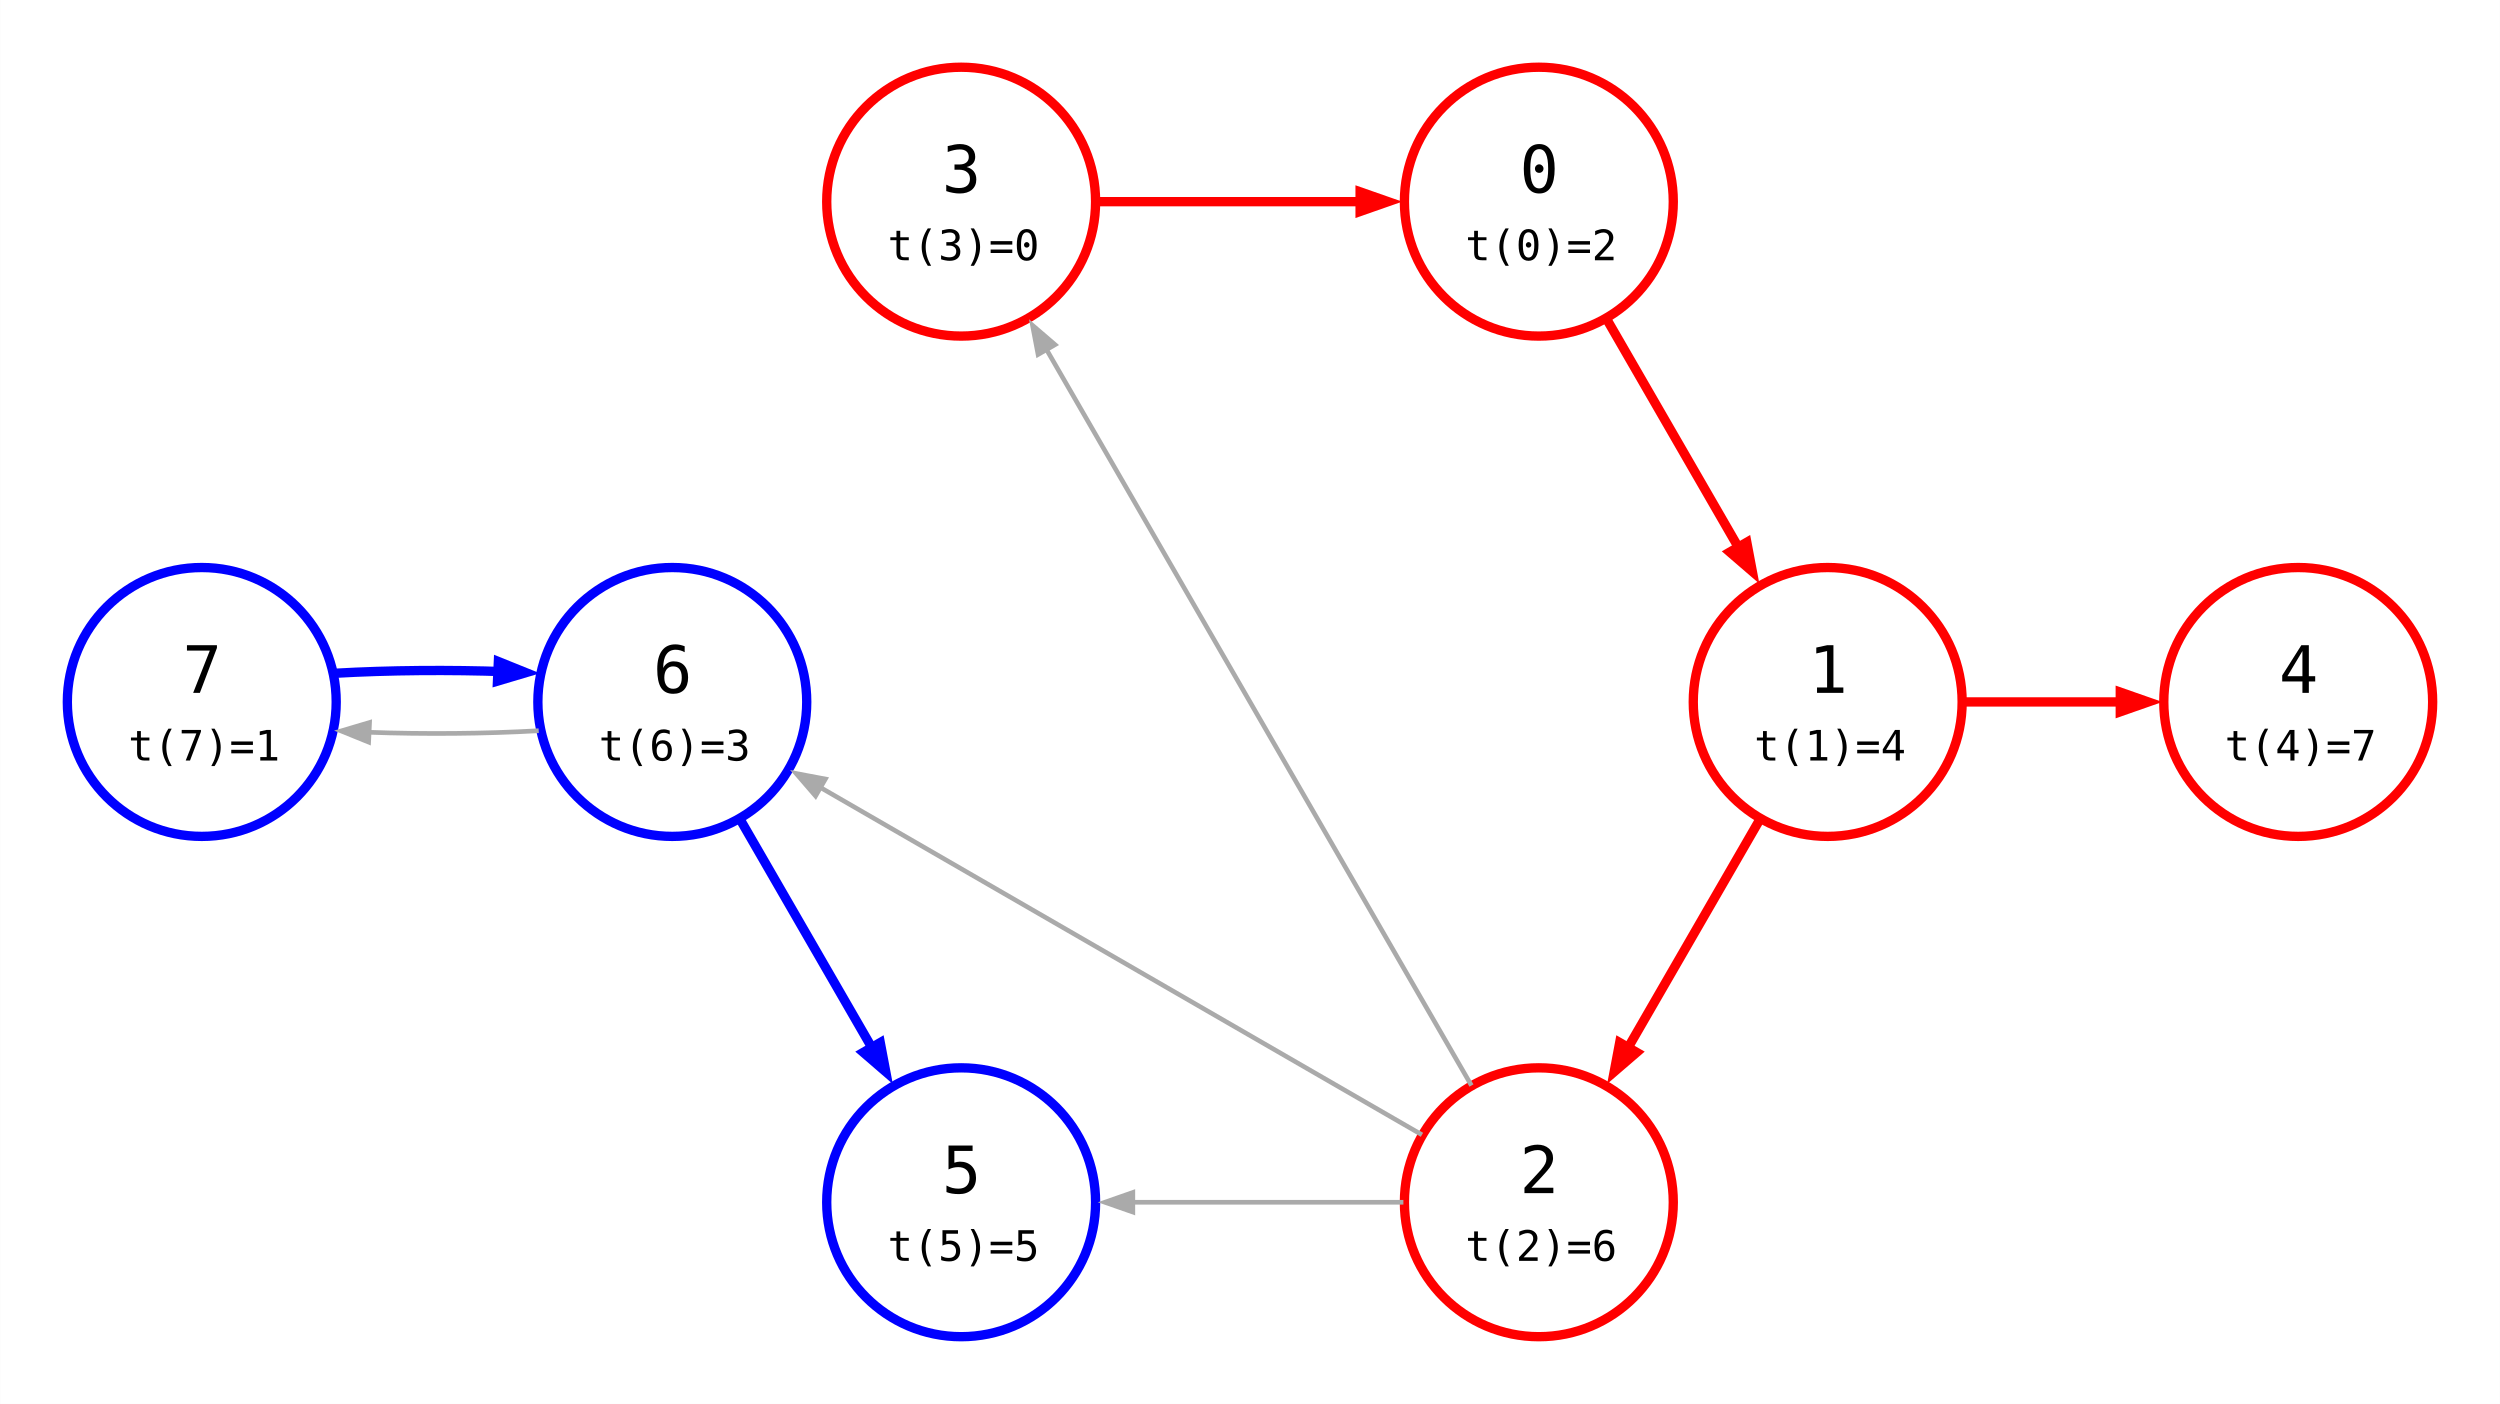
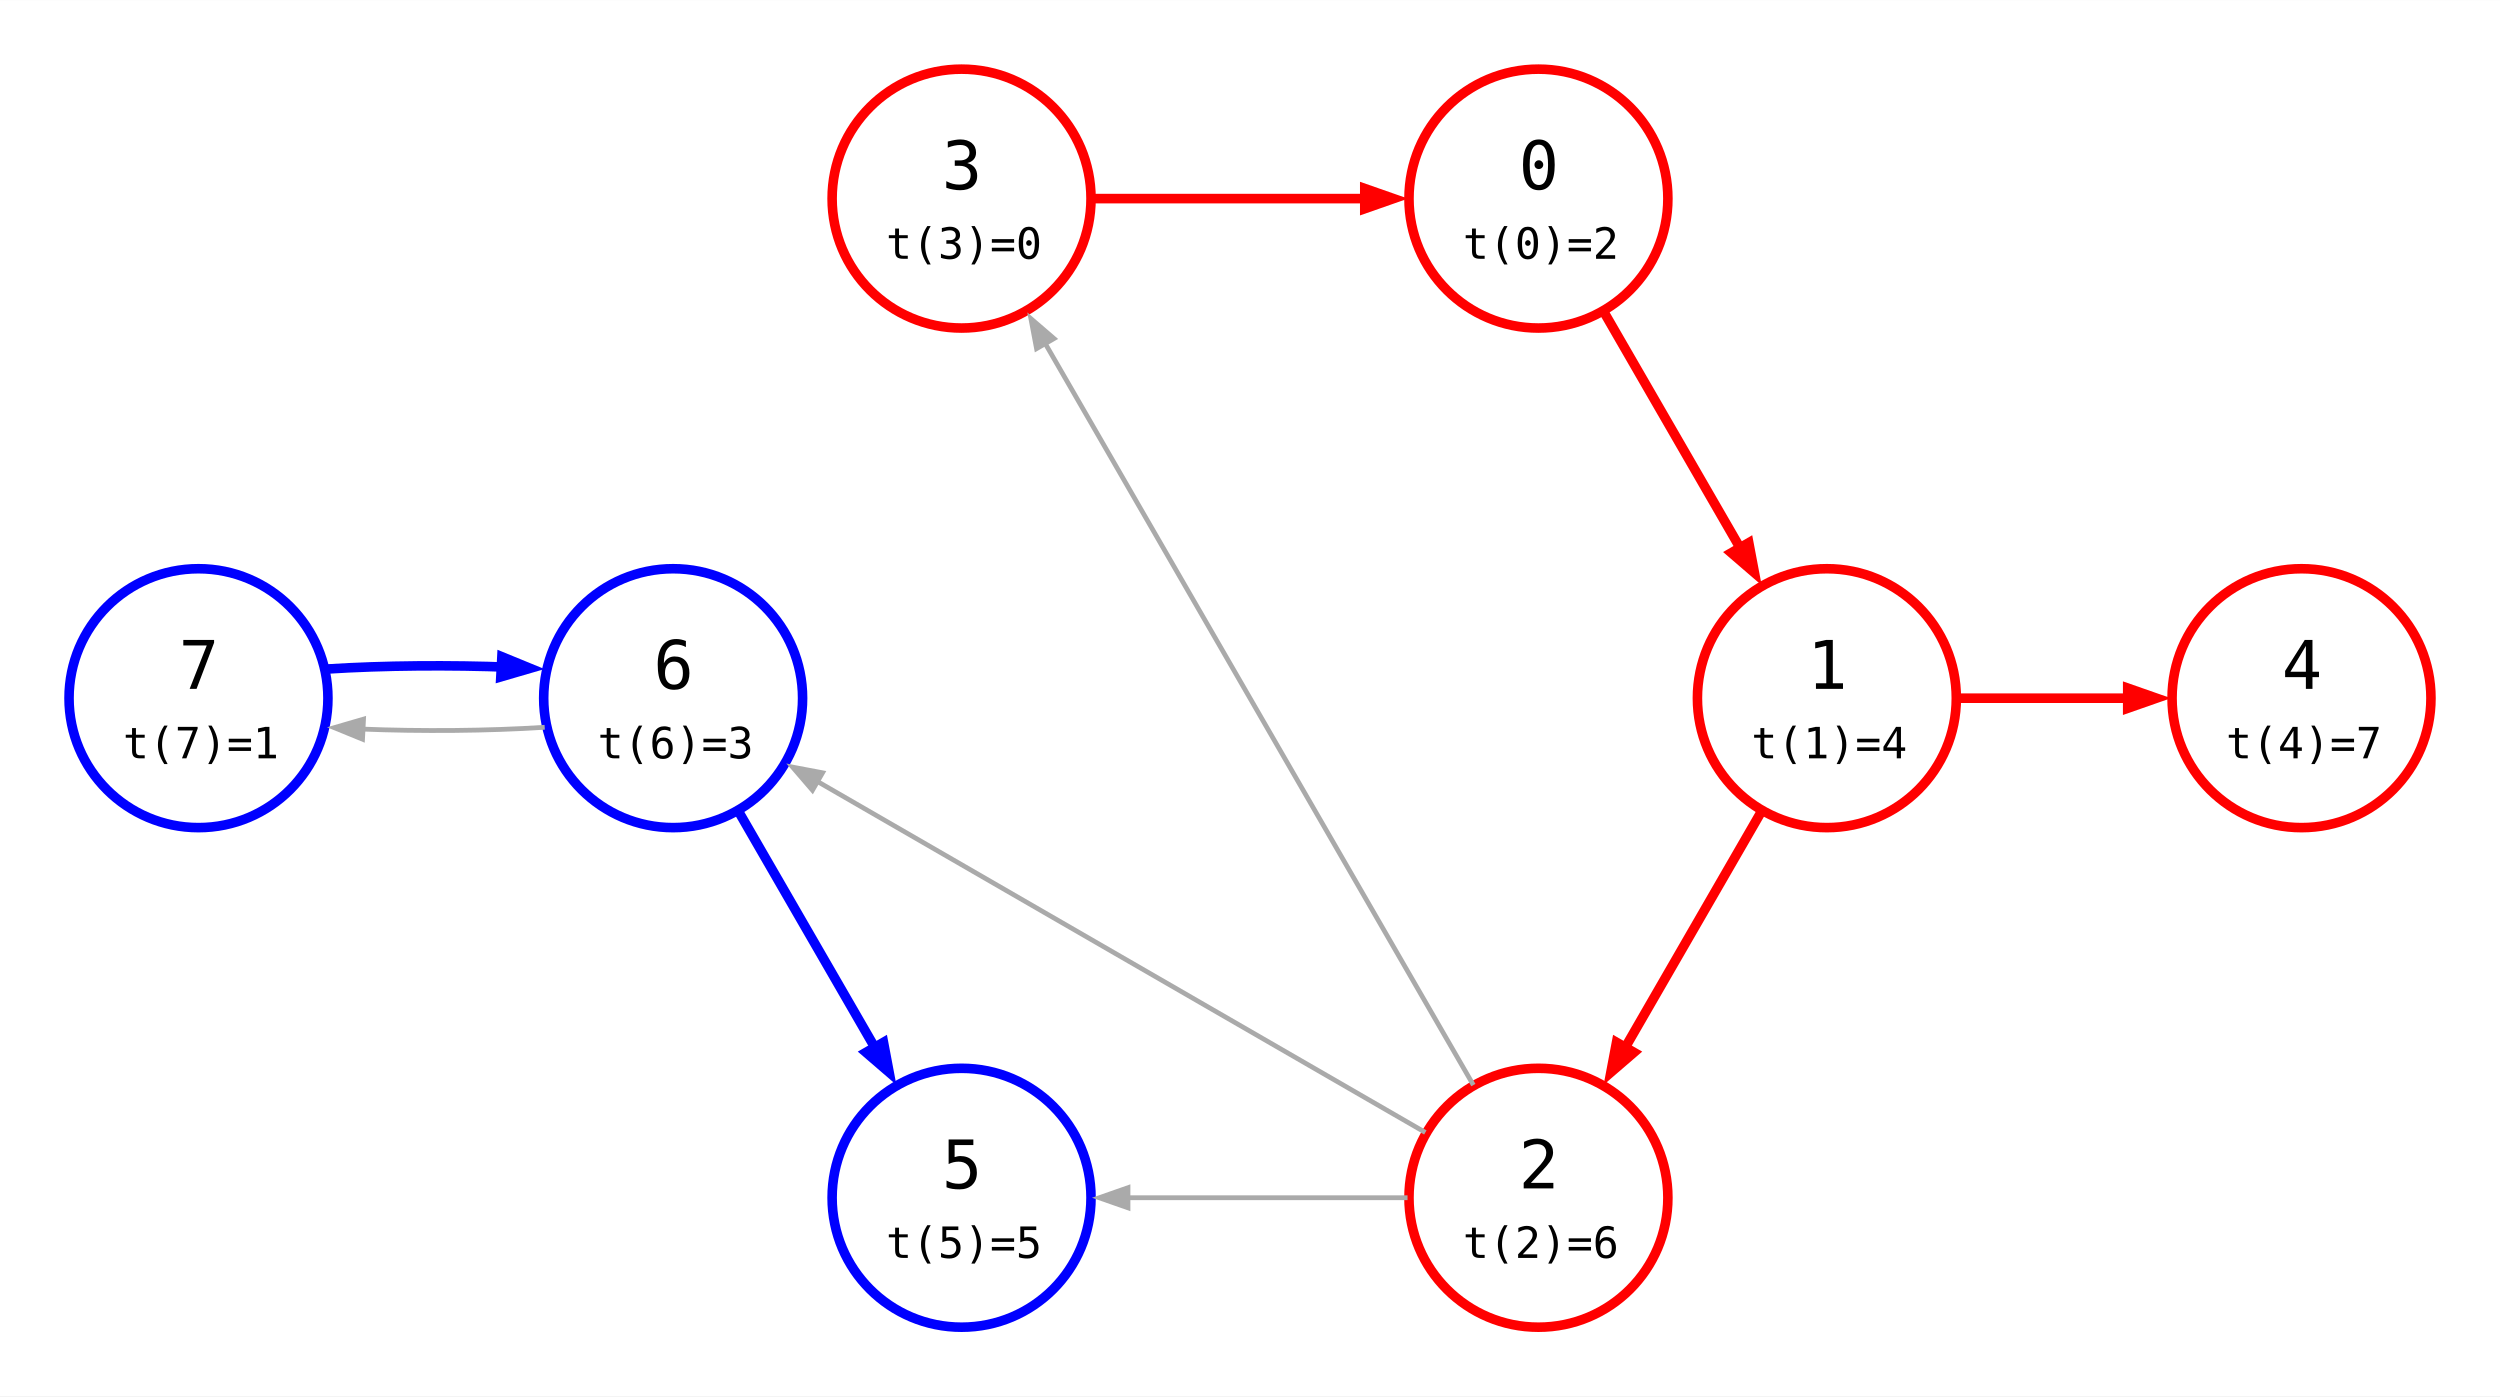
- <svg xmlns="http://www.w3.org/2000/svg" width="536pt" height="301pt" viewBox="0.00 0.00 535.52 300.76">
-   <g id="graph0" class="graph" transform="scale(1 1) rotate(0) translate(14.4 286.36)">
-     <polygon fill="white" stroke="none" points="-14.4,14.4 -14.4,-286.36 521.12,-286.36 521.12,14.4 -14.4,14.4" />
+ <svg xmlns="http://www.w3.org/2000/svg" width="521pt" height="291pt" viewBox="0.00 0.00 521.44 291.20">
+   <g id="graph0" class="graph" transform="scale(1 1) rotate(0) translate(14.4 276.8)">
+     <polygon fill="white" stroke="none" points="-14.4,14.4 -14.4,-276.8 507.04,-276.8 507.04,14.4 -14.4,14.4" />
    <g id="node1" class="node">
-       <ellipse fill="none" stroke="red" stroke-width="2" cx="191.48" cy="-243.16" rx="28.8" ry="28.8" />
-       <text text-anchor="start" x="187.35" y="-245.11" font-family="monospace" font-size="14.00">3</text>
-       <text text-anchor="start" x="175.73" y="-230.61" font-family="monospace" font-size="9.00">t(3)=0</text>
+       <ellipse fill="none" stroke="red" stroke-width="2" cx="186.16" cy="-235.4" rx="27" ry="27" />
+       <text text-anchor="start" x="182.04" y="-237.35" font-family="monospace" font-size="14.00">3</text>
+       <text text-anchor="start" x="170.41" y="-222.85" font-family="monospace" font-size="9.00">t(3)=0</text>
    </g>
    <g id="node2" class="node">
-       <ellipse fill="none" stroke="red" stroke-width="2" cx="315.24" cy="-243.16" rx="28.8" ry="28.8" />
-       <text text-anchor="start" x="311.11" y="-245.11" font-family="monospace" font-size="14.00">0</text>
-       <text text-anchor="start" x="299.49" y="-230.61" font-family="monospace" font-size="9.00">t(0)=2</text>
+       <ellipse fill="none" stroke="red" stroke-width="2" cx="306.48" cy="-235.4" rx="27" ry="27" />
+       <text text-anchor="start" x="302.36" y="-237.35" font-family="monospace" font-size="14.00">0</text>
+       <text text-anchor="start" x="290.73" y="-222.85" font-family="monospace" font-size="9.00">t(0)=2</text>
    </g>
    <g id="edge1" class="edge">
-       <path fill="none" stroke="red" stroke-width="2" d="M220.5,-243.16C237.9,-243.16 260.2,-243.16 278.79,-243.16" />
-       <polygon fill="red" stroke="red" stroke-width="2" points="276.95,-245.26 282.95,-243.16 276.95,-241.06 276.95,-245.26" />
+       <path fill="none" stroke="red" stroke-width="2" d="M213.46,-235.4C230.85,-235.4 253.51,-235.4 272.11,-235.4" />
+       <polygon fill="red" stroke="red" stroke-width="2" points="270.26,-237.5 276.26,-235.4 270.26,-233.3 270.26,-237.5" />
    </g>
    <g id="node3" class="node">
-       <ellipse fill="none" stroke="red" stroke-width="2" cx="377.12" cy="-135.98" rx="28.8" ry="28.8" />
-       <text text-anchor="start" x="372.99" y="-137.93" font-family="monospace" font-size="14.00">1</text>
-       <text text-anchor="start" x="361.37" y="-123.43" font-family="monospace" font-size="9.00">t(1)=4</text>
+       <ellipse fill="none" stroke="red" stroke-width="2" cx="366.64" cy="-131.2" rx="27" ry="27" />
+       <text text-anchor="start" x="362.52" y="-133.15" font-family="monospace" font-size="14.00">1</text>
+       <text text-anchor="start" x="350.89" y="-118.65" font-family="monospace" font-size="9.00">t(1)=4</text>
    </g>
    <g id="edge2" class="edge">
-       <path fill="none" stroke="red" stroke-width="2" d="M329.75,-218.03C338.45,-202.95 349.6,-183.64 358.89,-167.54" />
-       <polygon fill="red" stroke="red" stroke-width="2" points="359.79,-170.19 360.97,-163.94 356.15,-168.09 359.79,-170.19" />
+       <path fill="none" stroke="red" stroke-width="2" d="M320.13,-211.76C328.82,-196.7 340.16,-177.08 349.46,-160.96" />
+       <polygon fill="red" stroke="red" stroke-width="2" points="350.35,-163.62 351.53,-157.37 346.71,-161.52 350.35,-163.62" />
    </g>
    <g id="node4" class="node">
-       <ellipse fill="none" stroke="red" stroke-width="2" cx="315.24" cy="-28.8" rx="28.8" ry="28.8" />
-       <text text-anchor="start" x="311.11" y="-30.75" font-family="monospace" font-size="14.00">2</text>
-       <text text-anchor="start" x="299.49" y="-16.25" font-family="monospace" font-size="9.00">t(2)=6</text>
+       <ellipse fill="none" stroke="red" stroke-width="2" cx="306.48" cy="-27" rx="27" ry="27" />
+       <text text-anchor="start" x="302.36" y="-28.95" font-family="monospace" font-size="14.00">2</text>
+       <text text-anchor="start" x="290.73" y="-14.45" font-family="monospace" font-size="9.00">t(2)=6</text>
    </g>
    <g id="edge3" class="edge">
-       <path fill="none" stroke="red" stroke-width="2" d="M362.61,-110.85C353.91,-95.77 342.76,-76.47 333.46,-60.37" />
-       <polygon fill="red" stroke="red" stroke-width="2" points="336.2,-60.91 331.38,-56.76 332.56,-63.01 336.2,-60.91" />
+       <path fill="none" stroke="red" stroke-width="2" d="M352.99,-107.56C344.3,-92.5 332.97,-72.87 323.67,-56.76" />
+       <polygon fill="red" stroke="red" stroke-width="2" points="326.41,-57.32 321.59,-53.17 322.77,-59.42 326.41,-57.32" />
    </g>
    <g id="node5" class="node">
-       <ellipse fill="none" stroke="red" stroke-width="2" cx="477.92" cy="-135.98" rx="28.8" ry="28.8" />
-       <text text-anchor="start" x="473.79" y="-137.93" font-family="monospace" font-size="14.00">4</text>
-       <text text-anchor="start" x="462.17" y="-123.43" font-family="monospace" font-size="9.00">t(4)=7</text>
+       <ellipse fill="none" stroke="red" stroke-width="2" cx="465.64" cy="-131.2" rx="27" ry="27" />
+       <text text-anchor="start" x="461.52" y="-133.15" font-family="monospace" font-size="14.00">4</text>
+       <text text-anchor="start" x="449.89" y="-118.65" font-family="monospace" font-size="9.00">t(4)=7</text>
    </g>
    <g id="edge4" class="edge">
-       <path fill="none" stroke="red" stroke-width="2" d="M406.27,-135.98C417.24,-135.98 429.86,-135.98 441.41,-135.98" />
-       <polygon fill="red" stroke="red" stroke-width="2" points="439.8,-138.08 445.8,-135.98 439.8,-133.88 439.8,-138.08" />
+       <path fill="none" stroke="red" stroke-width="2" d="M393.96,-131.2C405.43,-131.2 418.9,-131.2 431.05,-131.2" />
+       <polygon fill="red" stroke="red" stroke-width="2" points="429.39,-133.3 435.39,-131.2 429.39,-129.1 429.39,-133.3" />
    </g>
    <g id="node8" class="node">
-       <ellipse fill="none" stroke="blue" stroke-width="2" cx="191.48" cy="-28.8" rx="28.8" ry="28.8" />
-       <text text-anchor="start" x="187.35" y="-30.75" font-family="monospace" font-size="14.00">5</text>
-       <text text-anchor="start" x="175.73" y="-16.25" font-family="monospace" font-size="9.00">t(5)=5</text>
+       <ellipse fill="none" stroke="blue" stroke-width="2" cx="186.16" cy="-27" rx="27" ry="27" />
+       <text text-anchor="start" x="182.04" y="-28.95" font-family="monospace" font-size="14.00">5</text>
+       <text text-anchor="start" x="170.41" y="-14.45" font-family="monospace" font-size="9.00">t(5)=5</text>
    </g>
    <g id="edge5" class="edge">
-       <path fill="none" stroke="#aaaaaa" d="M300.8,-53.81C278.18,-92.99 234.41,-168.79 209.67,-211.65" />
-       <polygon fill="#aaaaaa" stroke="#aaaaaa" points="207.96,-210.42 206.77,-216.66 211.59,-212.52 207.96,-210.42" />
+       <path fill="none" stroke="#aaaaaa" d="M292.91,-50.5C270.98,-88.49 227.75,-163.37 203.57,-205.24" />
+       <polygon fill="#aaaaaa" stroke="#aaaaaa" points="201.8,-204.11 200.62,-210.36 205.44,-206.21 201.8,-204.11" />
    </g>
    <g id="node7" class="node">
-       <ellipse fill="none" stroke="blue" stroke-width="2" cx="129.6" cy="-135.98" rx="28.8" ry="28.8" />
-       <text text-anchor="start" x="125.47" y="-137.93" font-family="monospace" font-size="14.00">6</text>
-       <text text-anchor="start" x="113.85" y="-123.43" font-family="monospace" font-size="9.00">t(6)=3</text>
+       <ellipse fill="none" stroke="blue" stroke-width="2" cx="126" cy="-131.2" rx="27" ry="27" />
+       <text text-anchor="start" x="121.88" y="-133.15" font-family="monospace" font-size="14.00">6</text>
+       <text text-anchor="start" x="110.25" y="-118.65" font-family="monospace" font-size="9.00">t(6)=3</text>
    </g>
    <g id="edge7" class="edge">
-       <path fill="none" stroke="#aaaaaa" d="M290.2,-43.25C256.71,-62.59 197.33,-96.88 160.91,-117.9" />
-       <polygon fill="#aaaaaa" stroke="#aaaaaa" points="160.29,-115.84 156.14,-120.65 162.39,-119.47 160.29,-115.84" />
+       <path fill="none" stroke="#aaaaaa" d="M282.89,-40.62C250.32,-59.42 191.6,-93.32 155.97,-113.9" />
+       <polygon fill="#aaaaaa" stroke="#aaaaaa" points="155.06,-112 150.91,-116.82 157.16,-115.64 155.06,-112" />
    </g>
    <g id="edge6" class="edge">
-       <path fill="none" stroke="#aaaaaa" d="M286.22,-28.8C268.81,-28.8 246.52,-28.8 227.93,-28.8" />
-       <polygon fill="#aaaaaa" stroke="#aaaaaa" points="228.26,-26.7 222.26,-28.8 228.26,-30.9 228.26,-26.7" />
+       <path fill="none" stroke="#aaaaaa" d="M279.18,-27C261.8,-27 239.13,-27 220.53,-27" />
+       <polygon fill="#aaaaaa" stroke="#aaaaaa" points="220.87,-24.9 214.87,-27 220.87,-29.1 220.87,-24.9" />
    </g>
    <g id="node6" class="node">
-       <ellipse fill="none" stroke="blue" stroke-width="2" cx="28.8" cy="-135.98" rx="28.8" ry="28.8" />
-       <text text-anchor="start" x="24.67" y="-137.93" font-family="monospace" font-size="14.00">7</text>
-       <text text-anchor="start" x="13.05" y="-123.43" font-family="monospace" font-size="9.00">t(7)=1</text>
+       <ellipse fill="none" stroke="blue" stroke-width="2" cx="27" cy="-131.2" rx="27" ry="27" />
+       <text text-anchor="start" x="22.88" y="-133.15" font-family="monospace" font-size="14.00">7</text>
+       <text text-anchor="start" x="11.25" y="-118.65" font-family="monospace" font-size="9.00">t(7)=1</text>
    </g>
    <g id="edge10" class="edge">
-       <path fill="none" stroke="blue" stroke-width="2" d="M57.42,-142.13C68.79,-142.79 82,-142.9 93.98,-142.46" />
-       <polygon fill="blue" stroke="blue" stroke-width="2" points="92.34,-144.64 98.24,-142.26 92.15,-140.45 92.34,-144.64" />
+       <path fill="none" stroke="blue" stroke-width="2" d="M53.79,-137.28C65.57,-138.03 79.53,-138.15 92.03,-137.65" />
+       <polygon fill="blue" stroke="blue" stroke-width="2" points="90.28,-139.84 96.16,-137.43 90.06,-135.65 90.28,-139.84" />
    </g>
    <g id="edge9" class="edge">
-       <path fill="none" stroke="#aaaaaa" d="M100.98,-129.82C89.61,-129.16 76.4,-129.05 64.42,-129.49" />
-       <polygon fill="#aaaaaa" stroke="#aaaaaa" points="64.54,-127.38 58.65,-129.77 64.74,-131.58 64.54,-127.38" />
+       <path fill="none" stroke="#aaaaaa" d="M99.21,-125.13C87.43,-124.37 73.47,-124.25 60.97,-124.76" />
+       <polygon fill="#aaaaaa" stroke="#aaaaaa" points="61.21,-122.64 55.32,-125.05 61.42,-126.83 61.21,-122.64" />
    </g>
    <g id="edge8" class="edge">
-       <path fill="none" stroke="blue" stroke-width="2" d="M144.11,-110.85C152.81,-95.77 163.96,-76.47 173.25,-60.37" />
-       <polygon fill="blue" stroke="blue" stroke-width="2" points="174.15,-63.01 175.33,-56.76 170.52,-60.91 174.15,-63.01" />
+       <path fill="none" stroke="blue" stroke-width="2" d="M139.65,-107.56C148.34,-92.5 159.68,-72.87 168.98,-56.76" />
+       <polygon fill="blue" stroke="blue" stroke-width="2" points="169.87,-59.42 171.05,-53.17 166.23,-57.32 169.87,-59.42" />
    </g>
  </g>
</svg>
